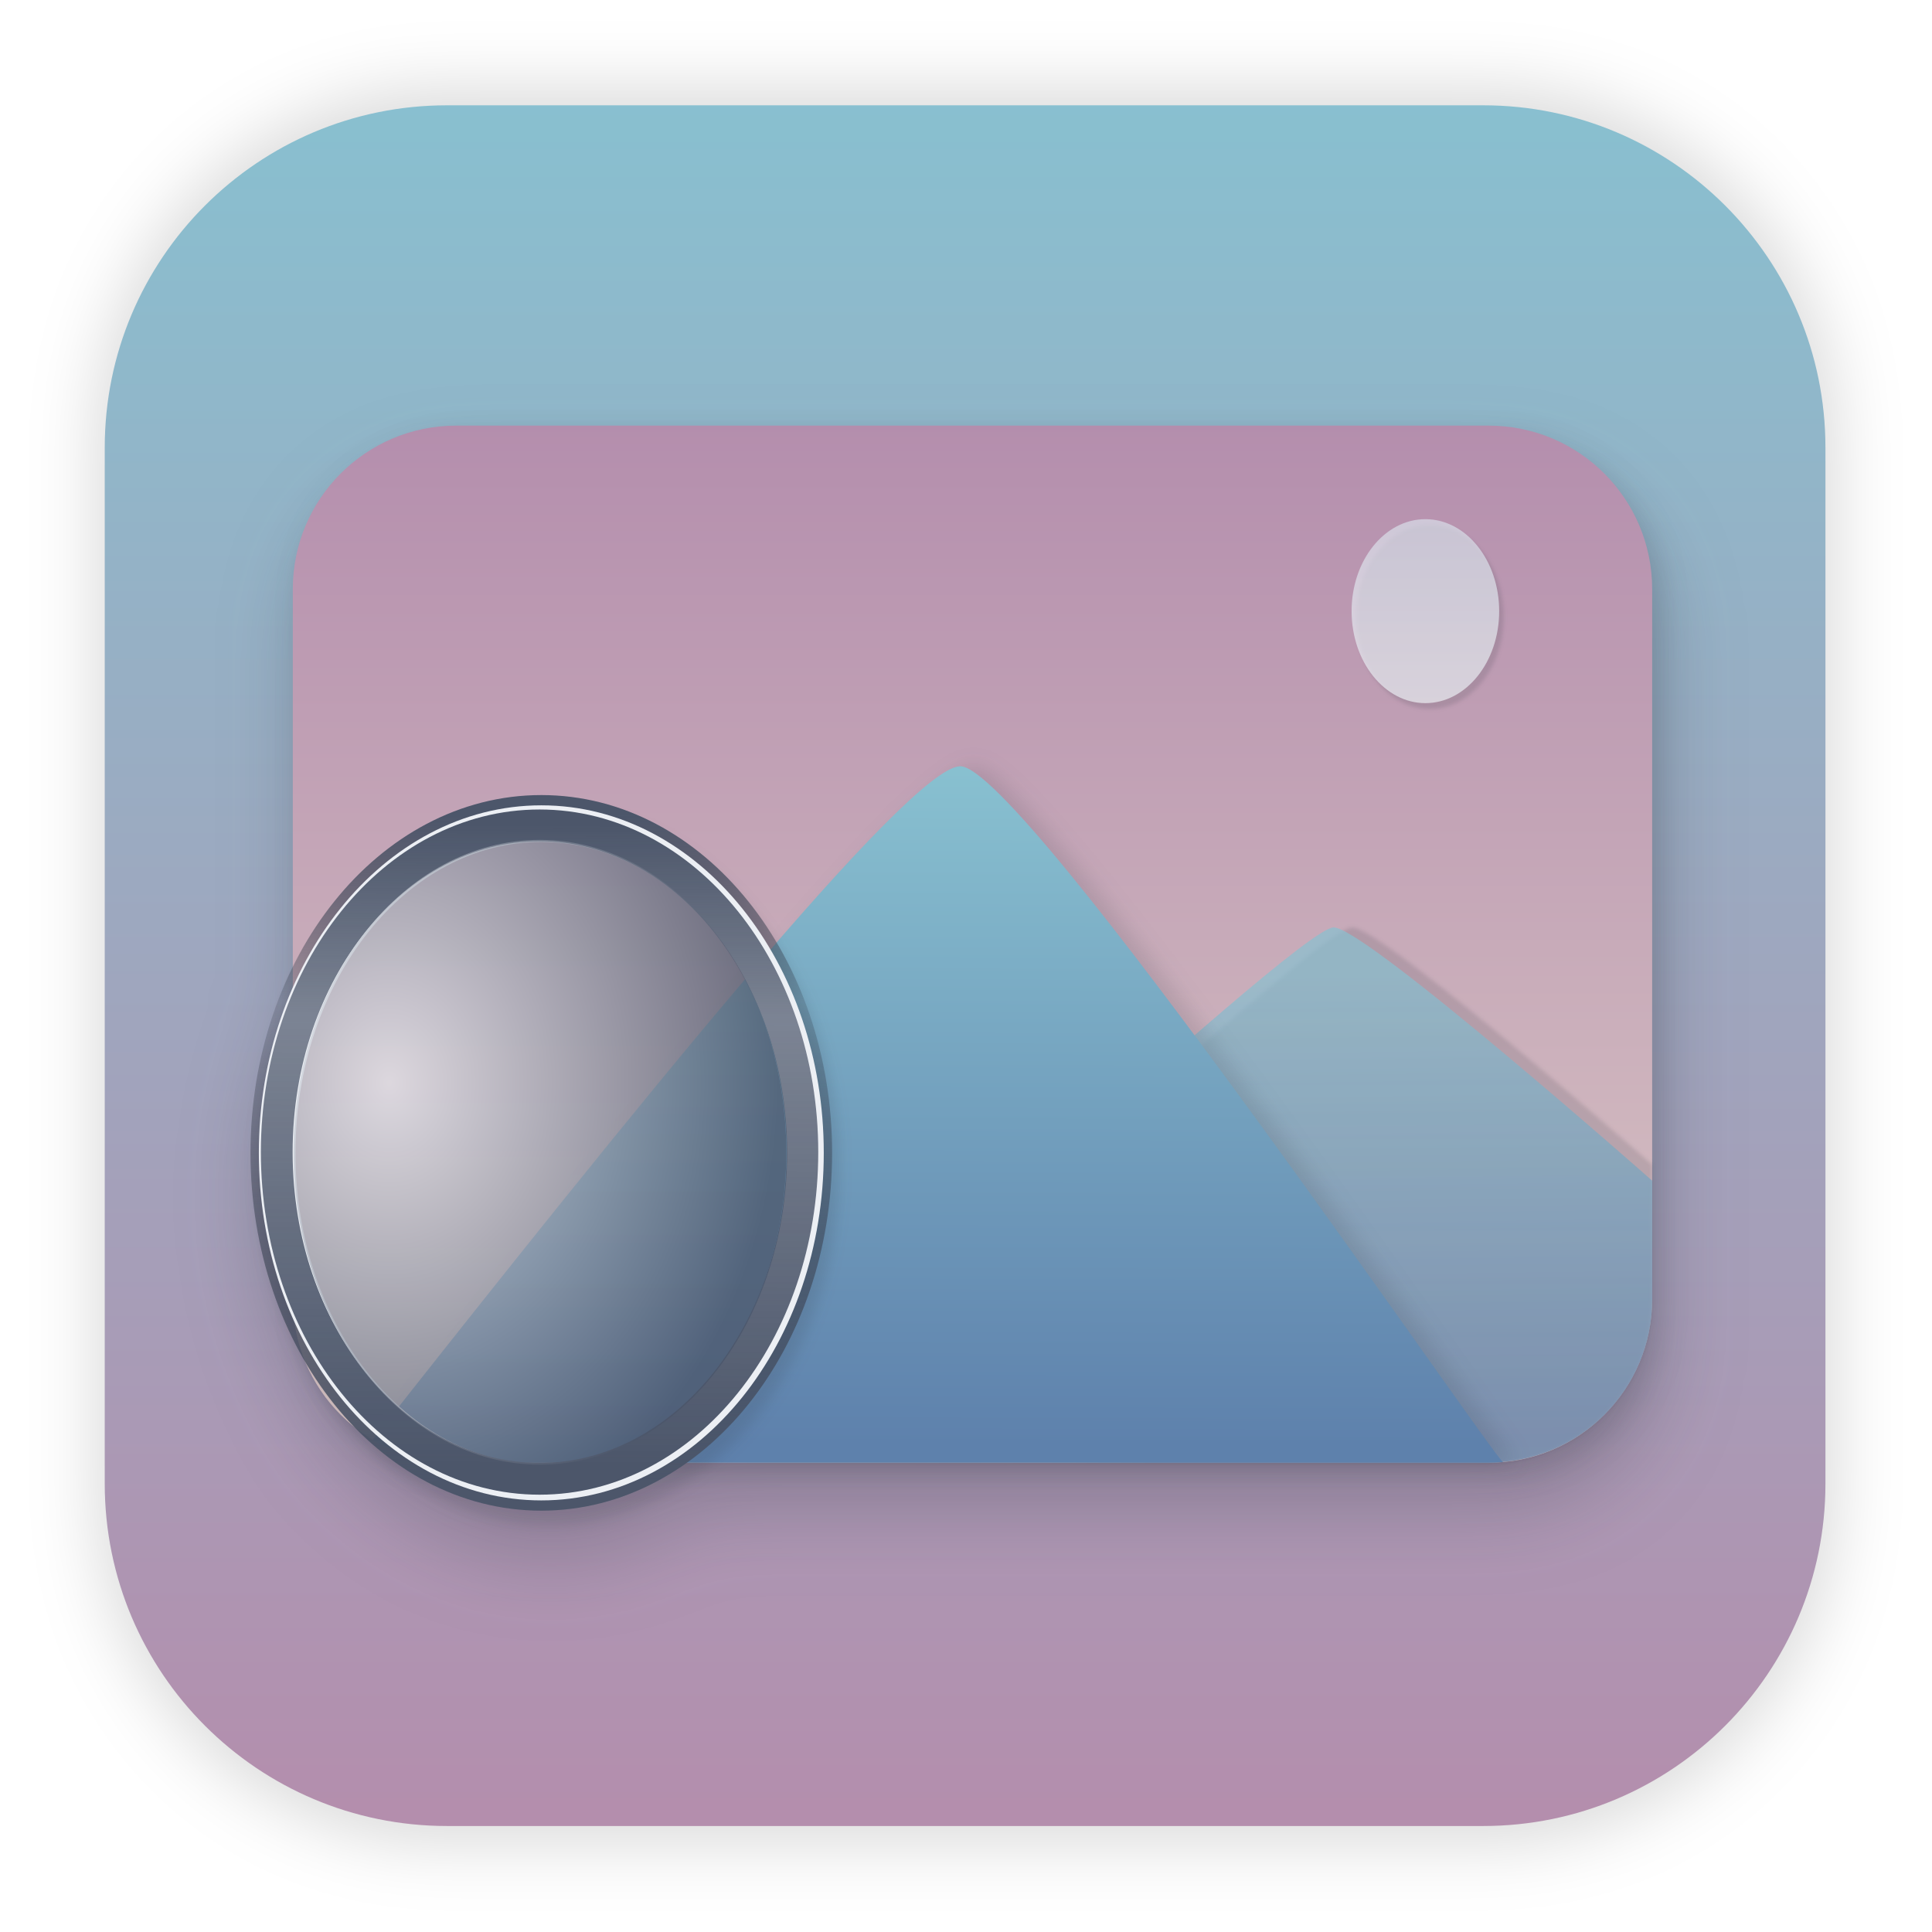
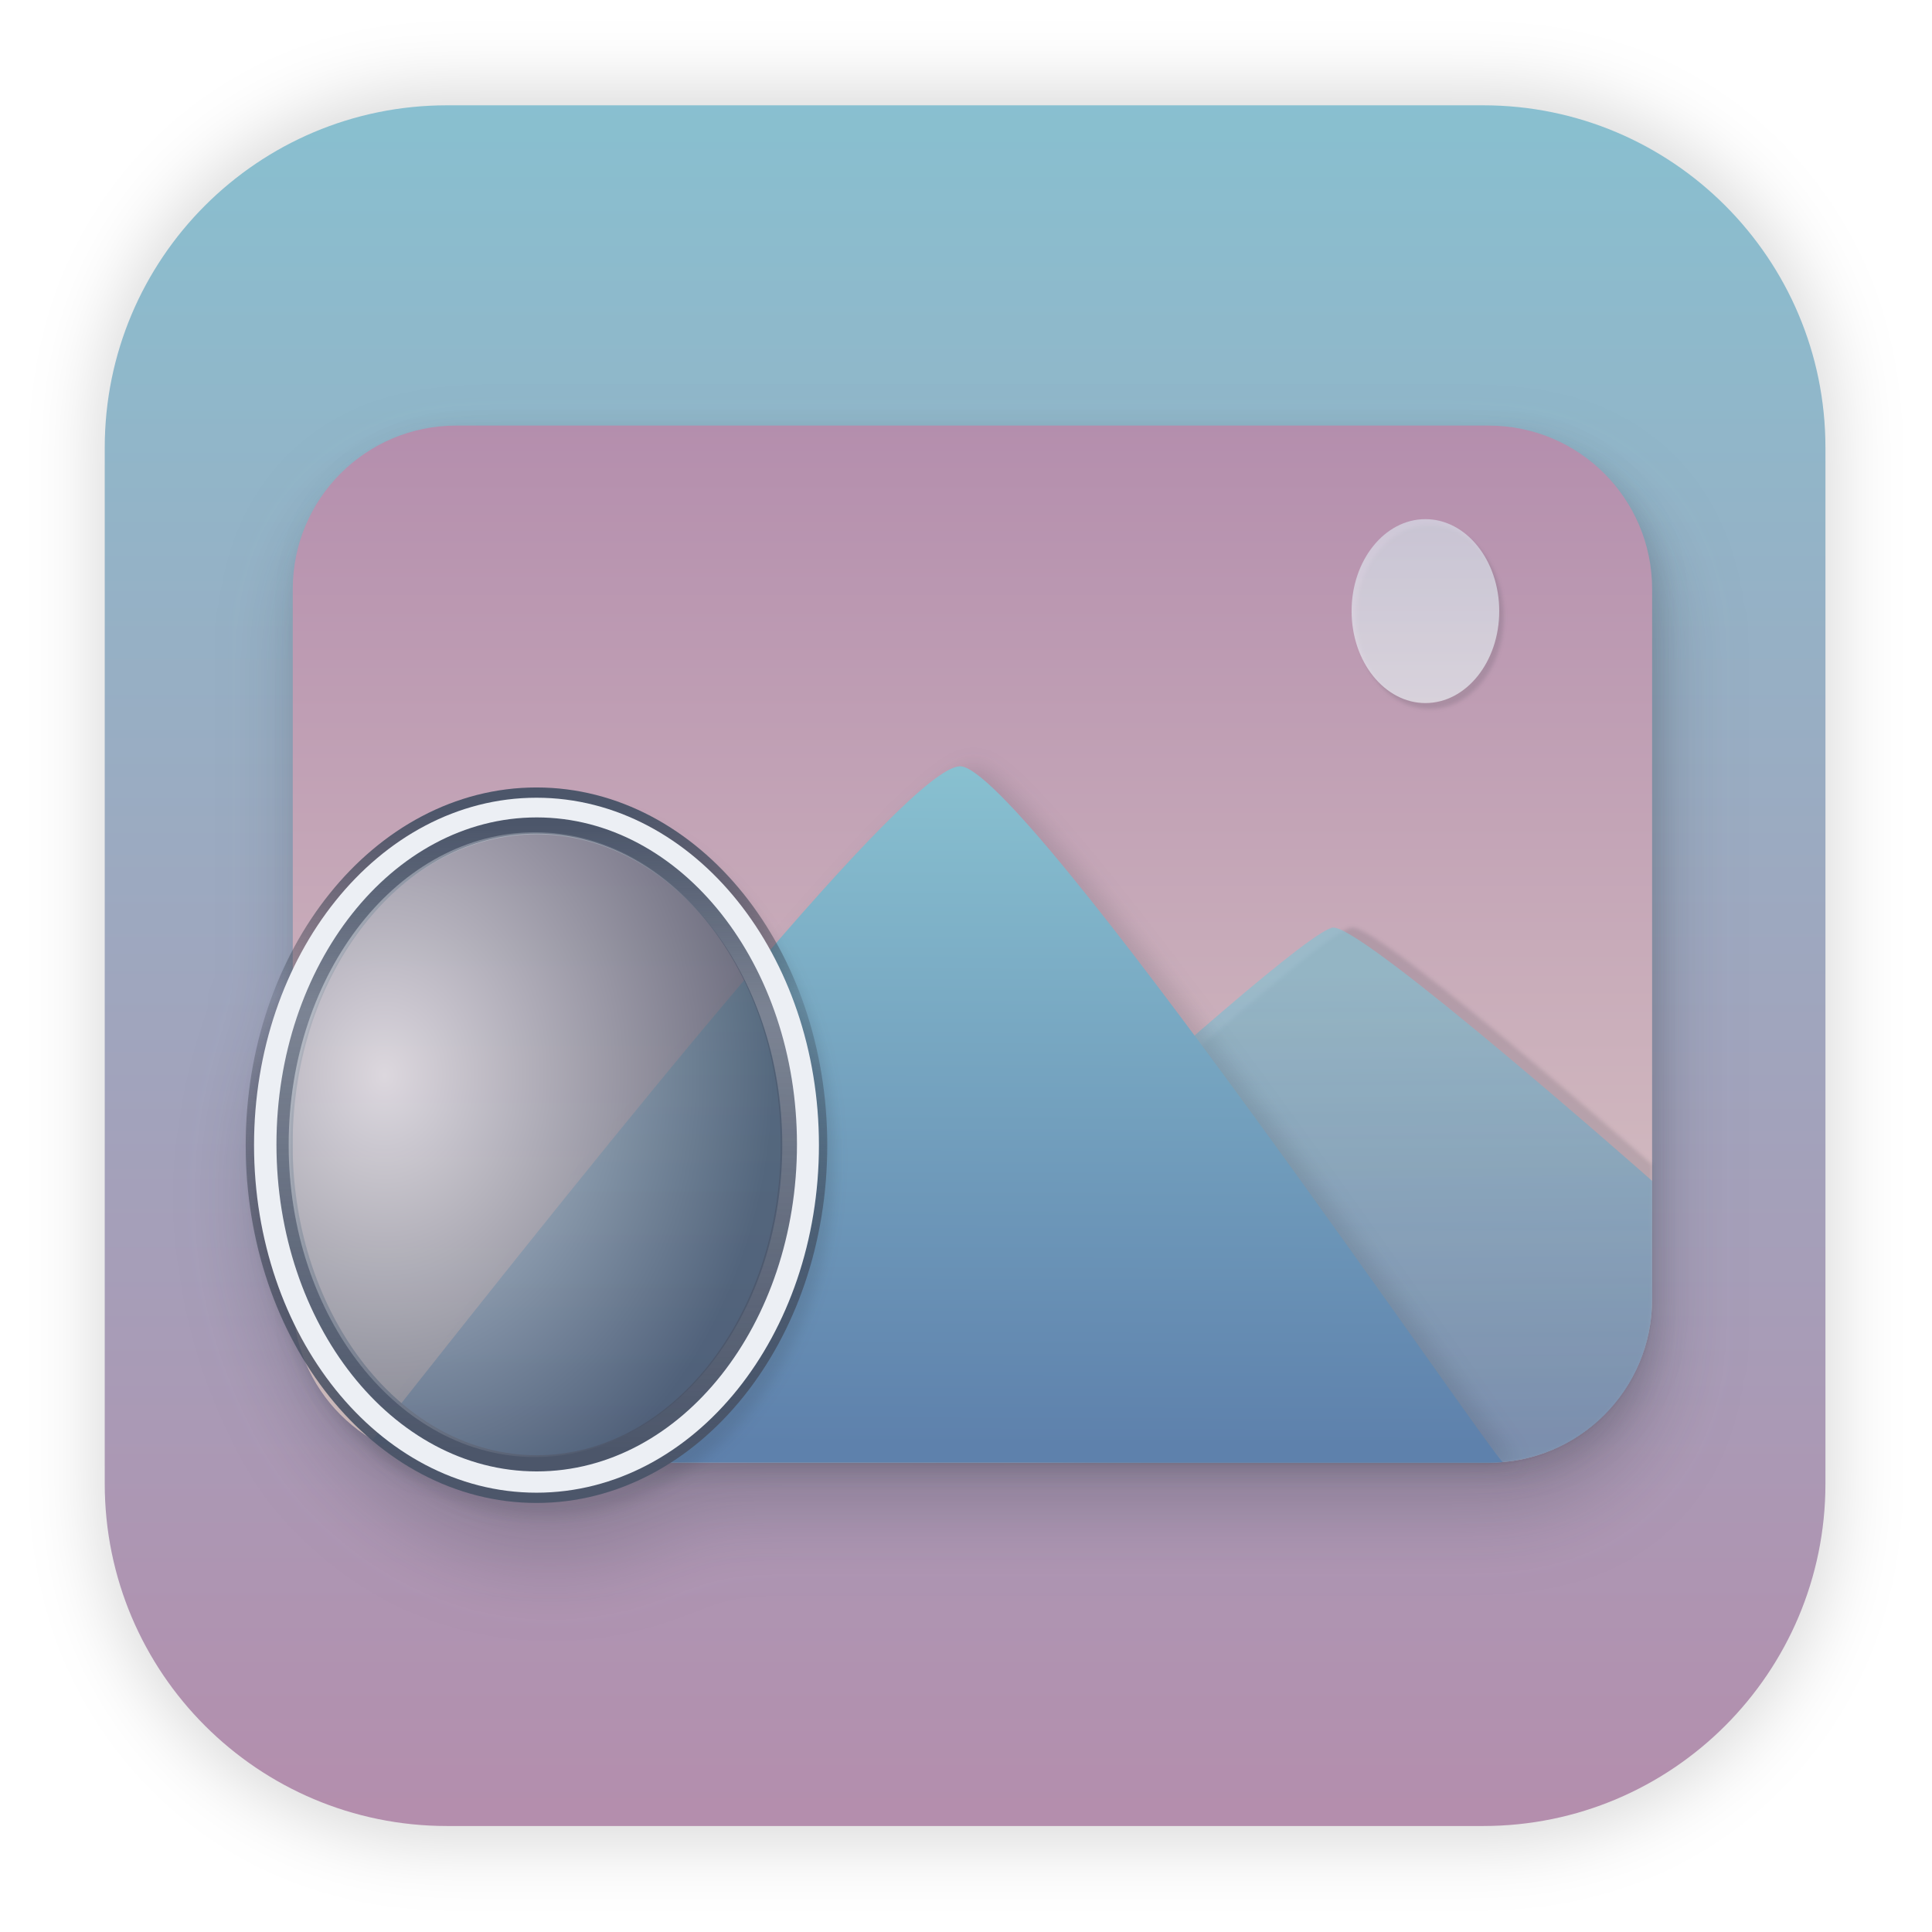
<svg xmlns="http://www.w3.org/2000/svg" xmlns:xlink="http://www.w3.org/1999/xlink" width="64" height="64" version="1.1" viewBox="0 0 16.933 16.933">
  <defs>
    <filter id="filter1540" x="-.024" y="-.031" width="1.048" height="1.062" color-interpolation-filters="sRGB">
      <feGaussianBlur stdDeviation="0.07" />
    </filter>
-     <linearGradient id="linearGradient4822" x1="8.363" x2="8.363" y1="6.263" y2="11.608" gradientTransform="translate(9.7982 -.20805)" gradientUnits="userSpaceOnUse">
+     <linearGradient id="linearGradient4822" x1="8.363" x2="8.363" y1="6.263" y2="11.608" gradientTransform="matrix(1.6974 0 0 1.6974 -6.0255 -6.9311)" gradientUnits="userSpaceOnUse">
      <stop stop-color="#b48ead" offset="0" />
      <stop stop-color="#dbc7c5" offset="1" />
    </linearGradient>
    <filter id="filter1438" x="-.006" y="-.01" width="1.012" height="1.02" color-interpolation-filters="sRGB">
      <feGaussianBlur stdDeviation="0.042" />
    </filter>
-     <linearGradient id="linearGradient4322" x1="8.758" x2="8.726" y1="11.518" y2="9.102" gradientTransform="translate(1.7149 .011936)" gradientUnits="userSpaceOnUse" xlink:href="#linearGradient3666" />
+     <linearGradient id="linearGradient4322" x1="8.758" x2="8.726" y1="11.518" y2="9.102" gradientTransform="matrix(1.6974 0 0 1.6974 -3.1147 -6.9109)" gradientUnits="userSpaceOnUse" xlink:href="#linearGradient3666" />
    <linearGradient id="linearGradient3666">
      <stop stop-color="#5e81ac" offset="0" />
      <stop stop-color="#88c0d0" offset="1" />
    </linearGradient>
    <filter id="filter1396" x="-.022" y="-.035" width="1.044" height="1.071" color-interpolation-filters="sRGB">
      <feGaussianBlur stdDeviation="0.053" />
    </filter>
-     <linearGradient id="linearGradient3668" x1="8.52" x2="8.531" y1="11.545" y2="8.06" gradientUnits="userSpaceOnUse" xlink:href="#linearGradient3666" />
+     <linearGradient id="linearGradient3668" x1="8.52" x2="8.531" y1="11.545" y2="8.06" gradientTransform="matrix(1.6974 0 0 1.6974 -6.0255 -6.9311)" gradientUnits="userSpaceOnUse" xlink:href="#linearGradient3666" />
    <filter id="filter1354" x="-.065" y="-.052" width="1.13" height="1.104" color-interpolation-filters="sRGB">
      <feGaussianBlur stdDeviation="0.035" />
    </filter>
    <filter id="filter1480" x="-.03" y="-.024" width="1.061" height="1.049" color-interpolation-filters="sRGB">
      <feGaussianBlur stdDeviation="0.01" />
    </filter>
-     <linearGradient id="linearGradient5062" x1="10.908" x2="10.908" y1="6.763" y2="7.711" gradientTransform="translate(9.7982 -.20805)" gradientUnits="userSpaceOnUse">
+     <linearGradient id="linearGradient5062" x1="10.908" x2="10.908" y1="6.763" y2="7.711" gradientTransform="matrix(1.6974 0 0 1.6974 -6.0255 -6.9311)" gradientUnits="userSpaceOnUse">
      <stop stop-color="#d8dee9" offset="0" />
      <stop stop-color="#eceff4" offset="1" />
    </linearGradient>
-     <linearGradient id="linearGradient15832" x1="6.251" x2="6.248" y1="11.776" y2="8.329" gradientTransform="translate(.078671 -.070787)" gradientUnits="userSpaceOnUse">
-       <stop stop-color="#4c566a" offset="0" />
-       <stop stop-color="#2e3440" stop-opacity=".2" offset=".719" />
-       <stop stop-color="#4c566a" offset="1" />
-     </linearGradient>
-     <linearGradient id="linearGradient19984" x1="6.232" x2="6.218" y1="8.429" y2="11.651" gradientTransform="matrix(1.0294 0 0 1.0271 -.11432 -.34824)" gradientUnits="userSpaceOnUse">
-       <stop stop-color="#4c566a" offset="0" />
-       <stop stop-color="#4c566a" stop-opacity=".7" offset=".302" />
-       <stop stop-color="#4c566a" offset="1" />
-     </linearGradient>
-     <radialGradient id="radialGradient22140" cx="7.223" cy="9.243" r="1.259" gradientTransform="matrix(1.5917 .0072287 -.0084956 1.918 -5.8361 -8.1333)" gradientUnits="userSpaceOnUse">
-       <stop stop-color="#eceff4" stop-opacity=".7" offset="0" />
-       <stop stop-color="#4c566a" stop-opacity=".7" offset="1" />
-     </radialGradient>
    <linearGradient id="linearGradient1340-7" x1="8.664" x2="8.664" y1="15.931" y2=".794" gradientTransform="translate(-.0076499 -.0030174)" gradientUnits="userSpaceOnUse">
      <stop stop-color="#b48ead" offset="0" />
      <stop stop-color="#88c0d0" offset="1" />
    </linearGradient>
    <filter id="filter1886" x="-.087" y="-.105" width="1.177" height="1.224" color-interpolation-filters="sRGB">
      <feGaussianBlur stdDeviation="0.339" />
    </filter>
    <filter id="filter1178" x="-.048" y="-.048" width="1.096" height="1.096" color-interpolation-filters="sRGB">
      <feGaussianBlur stdDeviation="0.307" />
    </filter>
+     <filter id="filter1354-3" x="-.065" y="-.052" width="1.13" height="1.104" color-interpolation-filters="sRGB">
+       <feGaussianBlur stdDeviation="0.035" />
+     </filter>
+     <linearGradient id="linearGradient15832-6" x1="6.251" x2="6.248" y1="11.776" y2="8.329" gradientTransform="matrix(1.6974,0,0,1.6974,-5.9278,-6.9984)" gradientUnits="userSpaceOnUse">
+       <stop stop-color="#4c566a" offset="0" />
+       <stop stop-color="#2e3440" stop-opacity=".2" offset=".719" />
+       <stop stop-color="#4c566a" offset="1" />
+     </linearGradient>
+     <linearGradient id="linearGradient19984-7" x1="6.232" x2="6.218" y1="8.429" y2="11.651" gradientTransform="matrix(1.6771,0,0,1.7019,-5.7969,-7.0512)" gradientUnits="userSpaceOnUse">
+       <stop stop-color="#4c566a" offset="0" />
+       <stop stop-color="#4c566a" stop-opacity=".7" offset=".302" />
+       <stop stop-color="#4c566a" offset="1" />
+     </linearGradient>
+     <radialGradient id="radialGradient22140-5" cx="7.223" cy="9.243" r="1.259" gradientTransform="matrix(2.7018 .01227 -.01442 3.2556 -32.076 -22.858)" gradientUnits="userSpaceOnUse">
+       <stop stop-color="#eceff4" stop-opacity=".7" offset="0" />
+       <stop stop-color="#4c566a" stop-opacity=".7" offset="1" />
+     </radialGradient>
  </defs>
  <g transform="translate(-.00025546 -.11386)">
    <rect transform="matrix(.99138 0 0 1 .072989 .0019055)" x=".794" y=".905" width="15.346" height="15.346" rx="3.053" ry="3.053" filter="url(#filter1178)" opacity=".15" stroke-width="1.249" style="mix-blend-mode:normal" />
  </g>
  <rect x=".918" y=".923" width="15.081" height="15.081" rx="3" ry="3" fill="url(#linearGradient1340-7)" stroke-linecap="round" stroke-linejoin="round" stroke-width="1.227" />
  <rect x=".005" y=".003" width="16.924" height="16.927" fill="none" opacity=".15" stroke-linecap="round" stroke-linejoin="round" stroke-width="1.052" />
  <g transform="translate(-19.713 .74492)" fill="#2e3440" filter="url(#filter1886)" opacity=".25">
    <rect transform="matrix(1.6974 0 0 1.6974 -2.8745 -6.9384)" x="14.907" y="6.132" width="7.019" height="5.355" ry=".844" filter="url(#filter1540)" opacity=".15" style="mix-blend-mode:normal" />
    <rect x="22.348" y="3.369" width="11.913" height="9.089" ry="1.432" stroke-width="1.697" />
    <g stroke="#2e3440" stroke-linecap="round" stroke-linejoin="round">
      <ellipse transform="matrix(1.6974 0 0 1.6974 -2.8745 -6.9384)" cx="16.178" cy="9.901" rx="1.404" ry="1.75" filter="url(#filter1354)" opacity=".15" stroke-width=".195" />
      <ellipse cx="24.525" cy="9.743" rx="2.383" ry="2.97" stroke-width=".331" />
      <ellipse cx="24.525" cy="9.743" rx="2.315" ry="2.885" stroke-width=".321" />
      <ellipse cx="24.511" cy="9.737" rx="2.303" ry="2.863" stroke-width=".279" />
    </g>
    <ellipse cx="24.514" cy="9.738" rx="2.16" ry="2.738" stroke-width="1.697" />
  </g>
-   <g transform="matrix(1.6974 0 0 1.6974 -22.657 -6.578)">
-     <rect x="14.907" y="6.132" width="7.019" height="5.355" ry=".844" fill="#2e3440" filter="url(#filter1540)" opacity=".15" style="mix-blend-mode:normal" />
-     <rect x="14.86" y="6.073" width="7.019" height="5.355" ry=".844" fill="url(#linearGradient4822)" />
-     <path transform="matrix(.26458 0 0 .26458 9.7982 -.20805)" d="m39.803 33.533v2e-3c-0.744-2.43e-4 -11.793 10.406-11.793 10.406l8.205 0.037h6.256c1.767 0 3.189-1.423 3.189-3.189v-2.627c-1.211-1.06-5.326-4.629-5.857-4.629z" fill="#2e3440" filter="url(#filter1438)" opacity=".15" />
-     <g transform="translate(9.7982 -.20805)" stroke-width=".265">
-       <path d="m10.436 8.872c-0.197-6.43e-5 -3.12 2.753-3.12 2.753l2.171 0.01h1.75c0.467 0 0.844-0.376 0.844-0.843v-0.612s-1.48-1.308-1.645-1.308z" fill="url(#linearGradient4322)" opacity=".7" />
-       <path d="m8.577 8.04c-0.267 0.01-1.701 1.789-3.032 3.478 0.125 0.074 0.271 0.117 0.427 0.118h5.337c0.025 0 0.049-0.001 0.073-0.003-0.052-0.024-2.487-3.605-2.804-3.593z" fill="#2e3440" filter="url(#filter1396)" opacity=".15" />
-       <path d="m8.506 8.04c-0.267 0.01-1.701 1.789-3.032 3.478 0.125 0.074 0.271 0.117 0.427 0.118h5.337c0.025 0 0.049-0.001 0.073-0.003-0.052-0.024-2.487-3.605-2.804-3.593z" fill="url(#linearGradient3668)" />
+   <rect transform="matrix(1.6974,0,0,1.6974,-22.657,-6.578)" x="14.907" y="6.132" width="7.019" height="5.355" ry=".844" fill="#2e3440" filter="url(#filter1540)" opacity=".15" style="mix-blend-mode:normal" />
+   <rect x="2.566" y="3.73" width="11.914" height="9.09" ry="1.432" fill="url(#linearGradient4822)" stroke-width="1.697" />
+   <path transform="matrix(.4491 0 0 .4491 -6.0255 -6.9311)" d="m39.803 33.533v2e-3c-0.744-2.43e-4 -11.793 10.406-11.793 10.406l8.205 0.037h6.256c1.767 0 3.189-1.423 3.189-3.189v-2.627c-1.211-1.06-5.326-4.629-5.857-4.629z" fill="#2e3440" filter="url(#filter1438)" opacity=".15" />
+   <path d="m11.689 8.129c-0.334-1.092e-4 -5.296 4.674-5.296 4.674l3.685 0.017h2.97c0.793 0 1.432-0.638 1.432-1.431v-1.039s-2.512-2.22-2.792-2.22z" fill="url(#linearGradient4322)" opacity=".7" stroke-width=".449" />
+   <path transform="matrix(1.6974 0 0 1.6974 -6.0255 -6.9311)" d="m8.577 8.04c-0.267 0.01-1.701 1.789-3.032 3.478 0.125 0.074 0.271 0.117 0.427 0.118h5.337c0.025 0 0.049-0.001 0.073-0.003-0.052-0.024-2.487-3.605-2.804-3.593z" fill="#2e3440" filter="url(#filter1396)" opacity=".15" stroke-width=".265" />
+   <path d="m8.412 6.716c-0.453 0.018-2.888 3.037-5.147 5.903 0.212 0.126 0.459 0.199 0.725 0.201h9.058c0.042 0 0.083-0.002 0.124-0.005-0.089-0.041-4.221-6.12-4.76-6.099z" fill="url(#linearGradient3668)" stroke-width=".449" />
+   <ellipse transform="matrix(1.6974,0,0,1.6974,-22.657,-6.578)" cx="20.731" cy="7.061" rx=".381" ry=".475" fill="#2e3440" filter="url(#filter1480)" opacity=".15" />
+   <ellipse cx="12.493" cy="5.356" rx=".647" ry=".806" fill="url(#linearGradient5062)" opacity=".7" stroke-width="1.697" />
+   <g transform="translate(16.066 2.1075)">
+     <ellipse transform="matrix(1.6974 0 0 1.6974 -38.765 -8.7523)" cx="16.178" cy="9.901" rx="1.404" ry="1.75" fill="#2e3440" filter="url(#filter1354-3)" opacity=".15" stroke="#2e3440" stroke-linecap="round" stroke-linejoin="round" stroke-width=".195" />
+     <g transform="translate(-16.108 -2.1743)" fill="none" stroke-linecap="round" stroke-linejoin="round">
+       <ellipse cx="4.744" cy="10.104" rx="2.383" ry="2.97" stroke="url(#linearGradient15832-6)" stroke-width=".331" />
+       <ellipse cx="4.744" cy="10.104" rx="2.315" ry="2.885" stroke="#eceff4" stroke-width=".321" />
+       <ellipse cx="4.746" cy="10.097" rx="2.21" ry="2.795" stroke="url(#linearGradient19984-7)" stroke-width=".142" />
    </g>
-     <ellipse cx="16.178" cy="9.901" rx="1.404" ry="1.75" fill="#2e3440" filter="url(#filter1354)" opacity=".15" stroke="#2e3440" stroke-linecap="round" stroke-linejoin="round" stroke-width=".195" />
-     <ellipse cx="20.731" cy="7.061" rx=".381" ry=".475" fill="#2e3440" filter="url(#filter1480)" opacity=".15" />
-     <ellipse cx="20.708" cy="7.031" rx=".381" ry=".475" fill="url(#linearGradient5062)" opacity=".7" />
-     <g transform="translate(9.7771 -.17686)">
-       <g fill="none" stroke-linecap="round" stroke-linejoin="round">
-         <ellipse cx="6.366" cy="10.005" rx="1.404" ry="1.75" stroke="url(#linearGradient15832)" stroke-width=".195" />
-         <ellipse cx="6.366" cy="10.005" rx="1.364" ry="1.7" stroke="#eceff4" stroke-width=".189" />
-         <ellipse cx="6.357" cy="10.001" rx="1.357" ry="1.687" stroke="url(#linearGradient19984)" stroke-width=".164" />
-       </g>
-       <ellipse cx="6.359" cy="10.002" rx="1.272" ry="1.613" fill="url(#radialGradient22140)" />
-     </g>
+     <ellipse cx="-11.376" cy="7.925" rx="2.16" ry="2.738" fill="url(#radialGradient22140-5)" stroke-width="1.697" />
  </g>
</svg>
